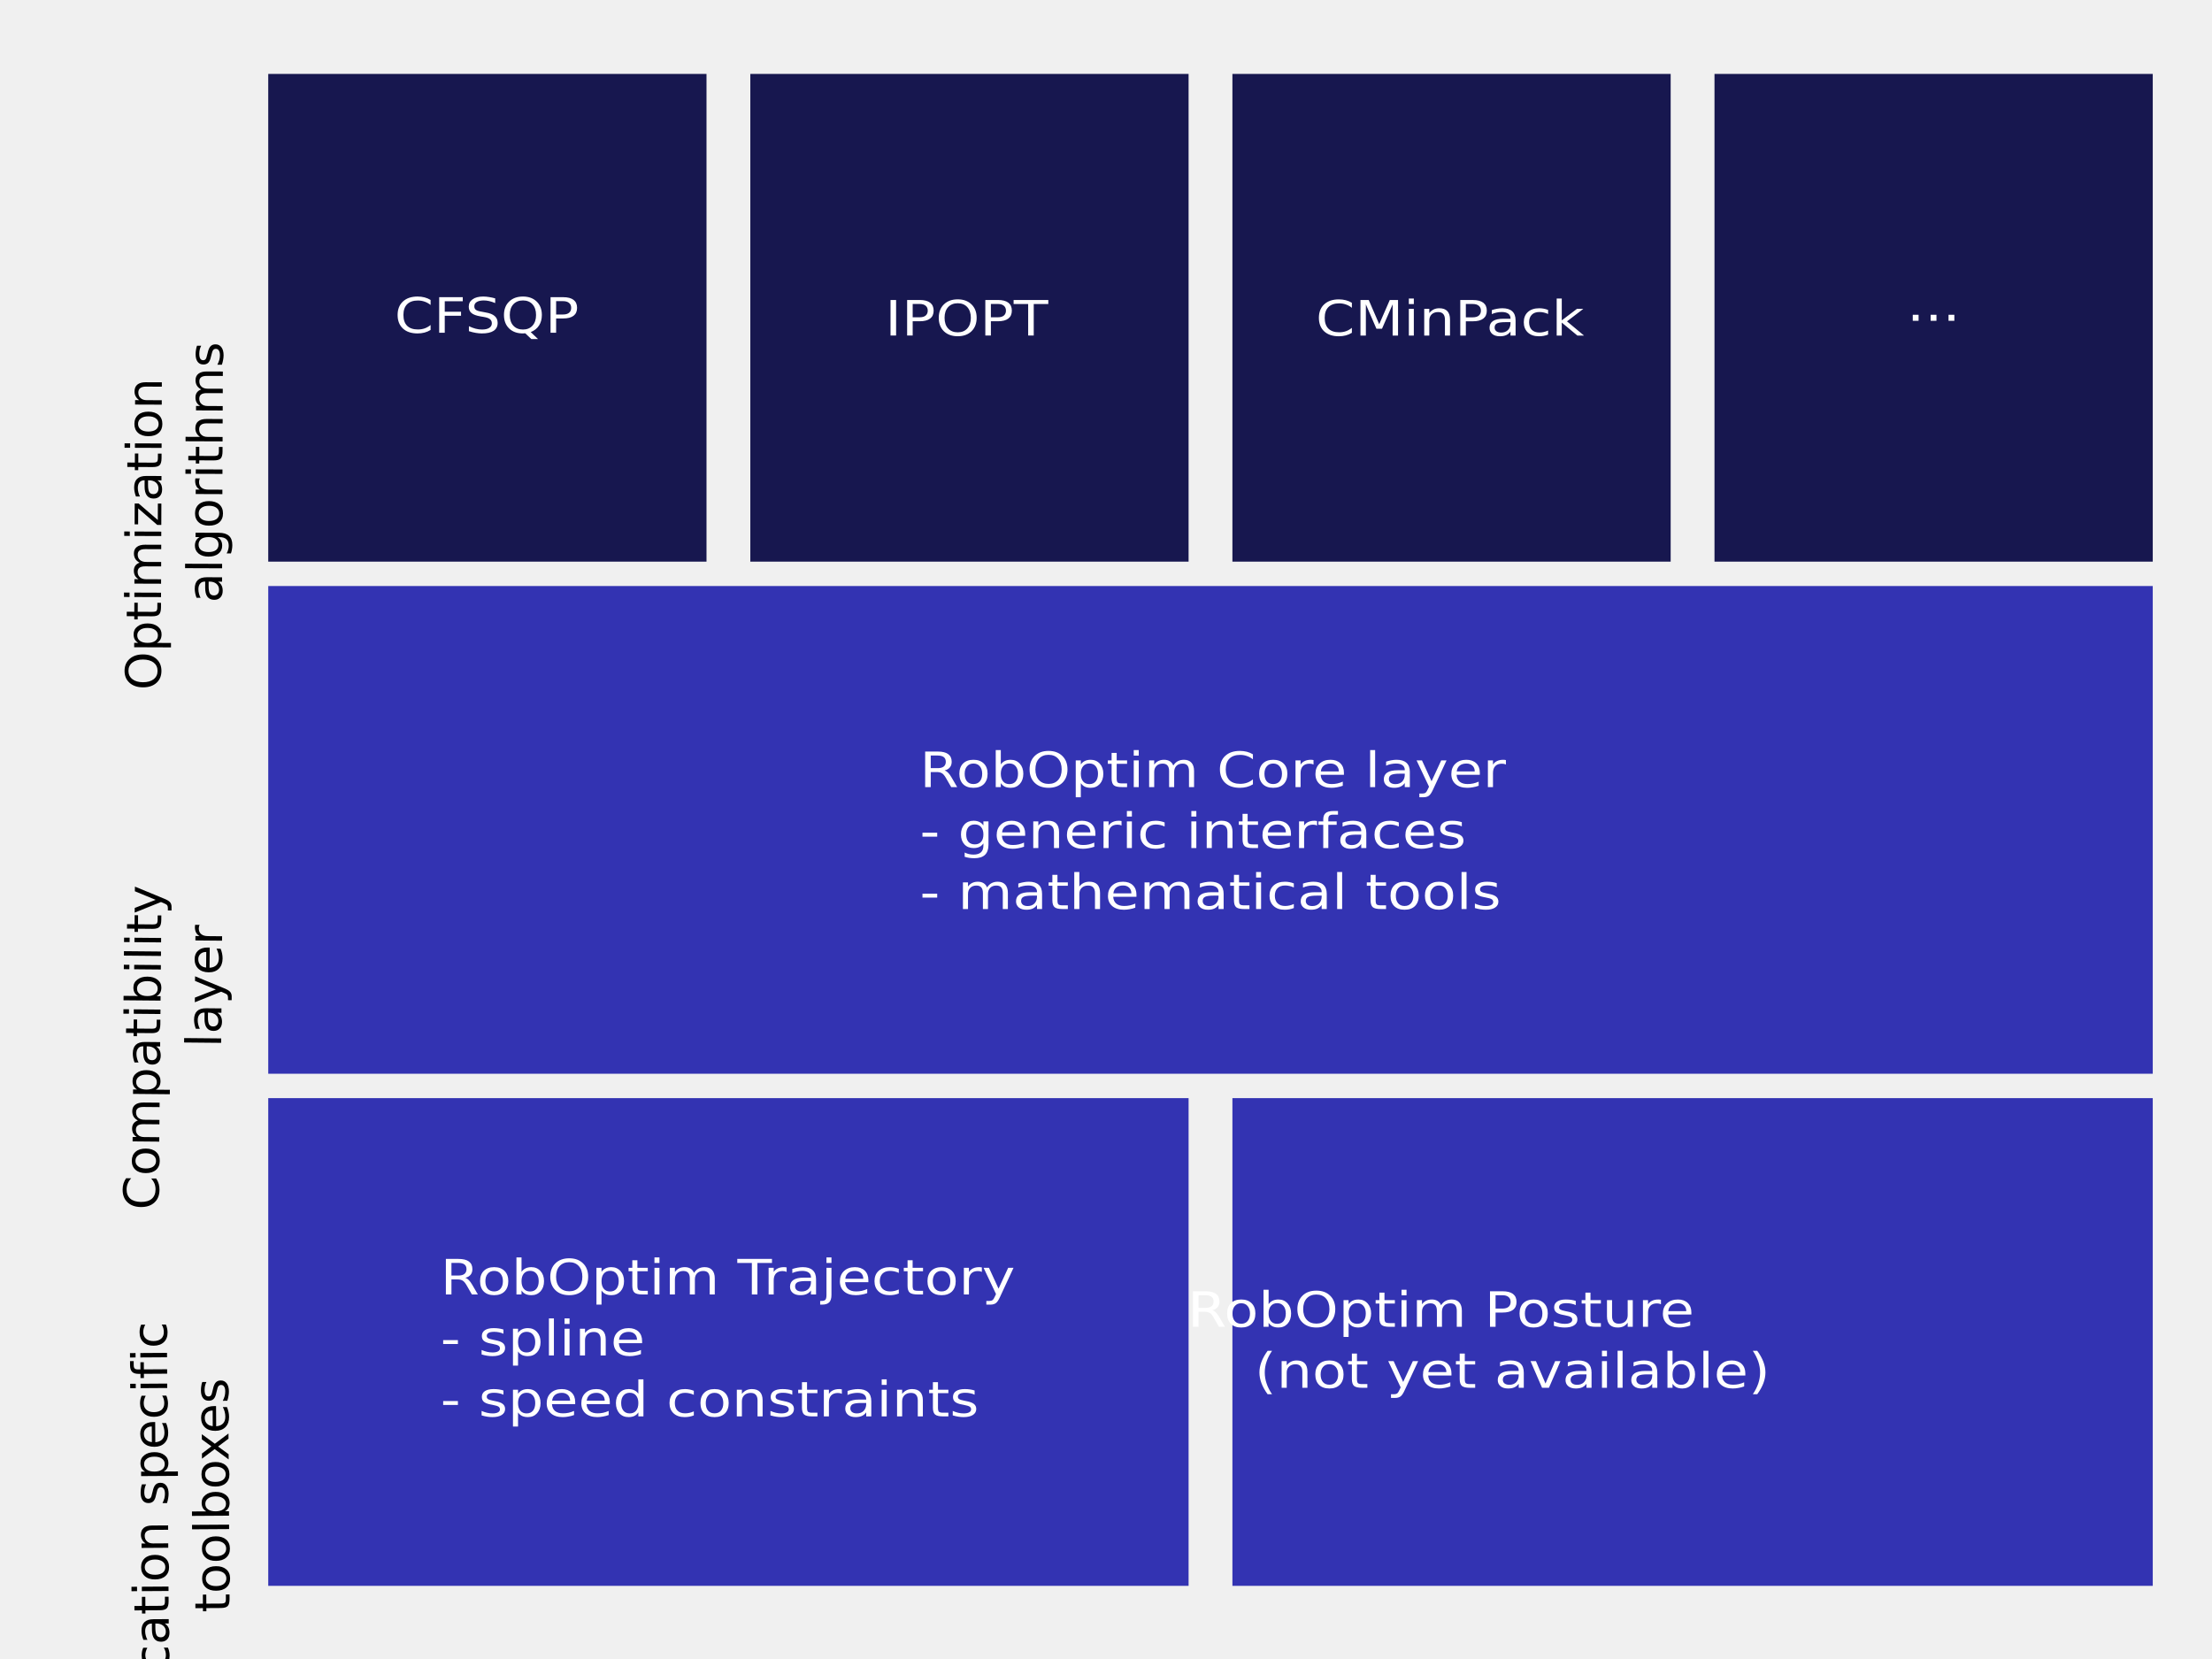
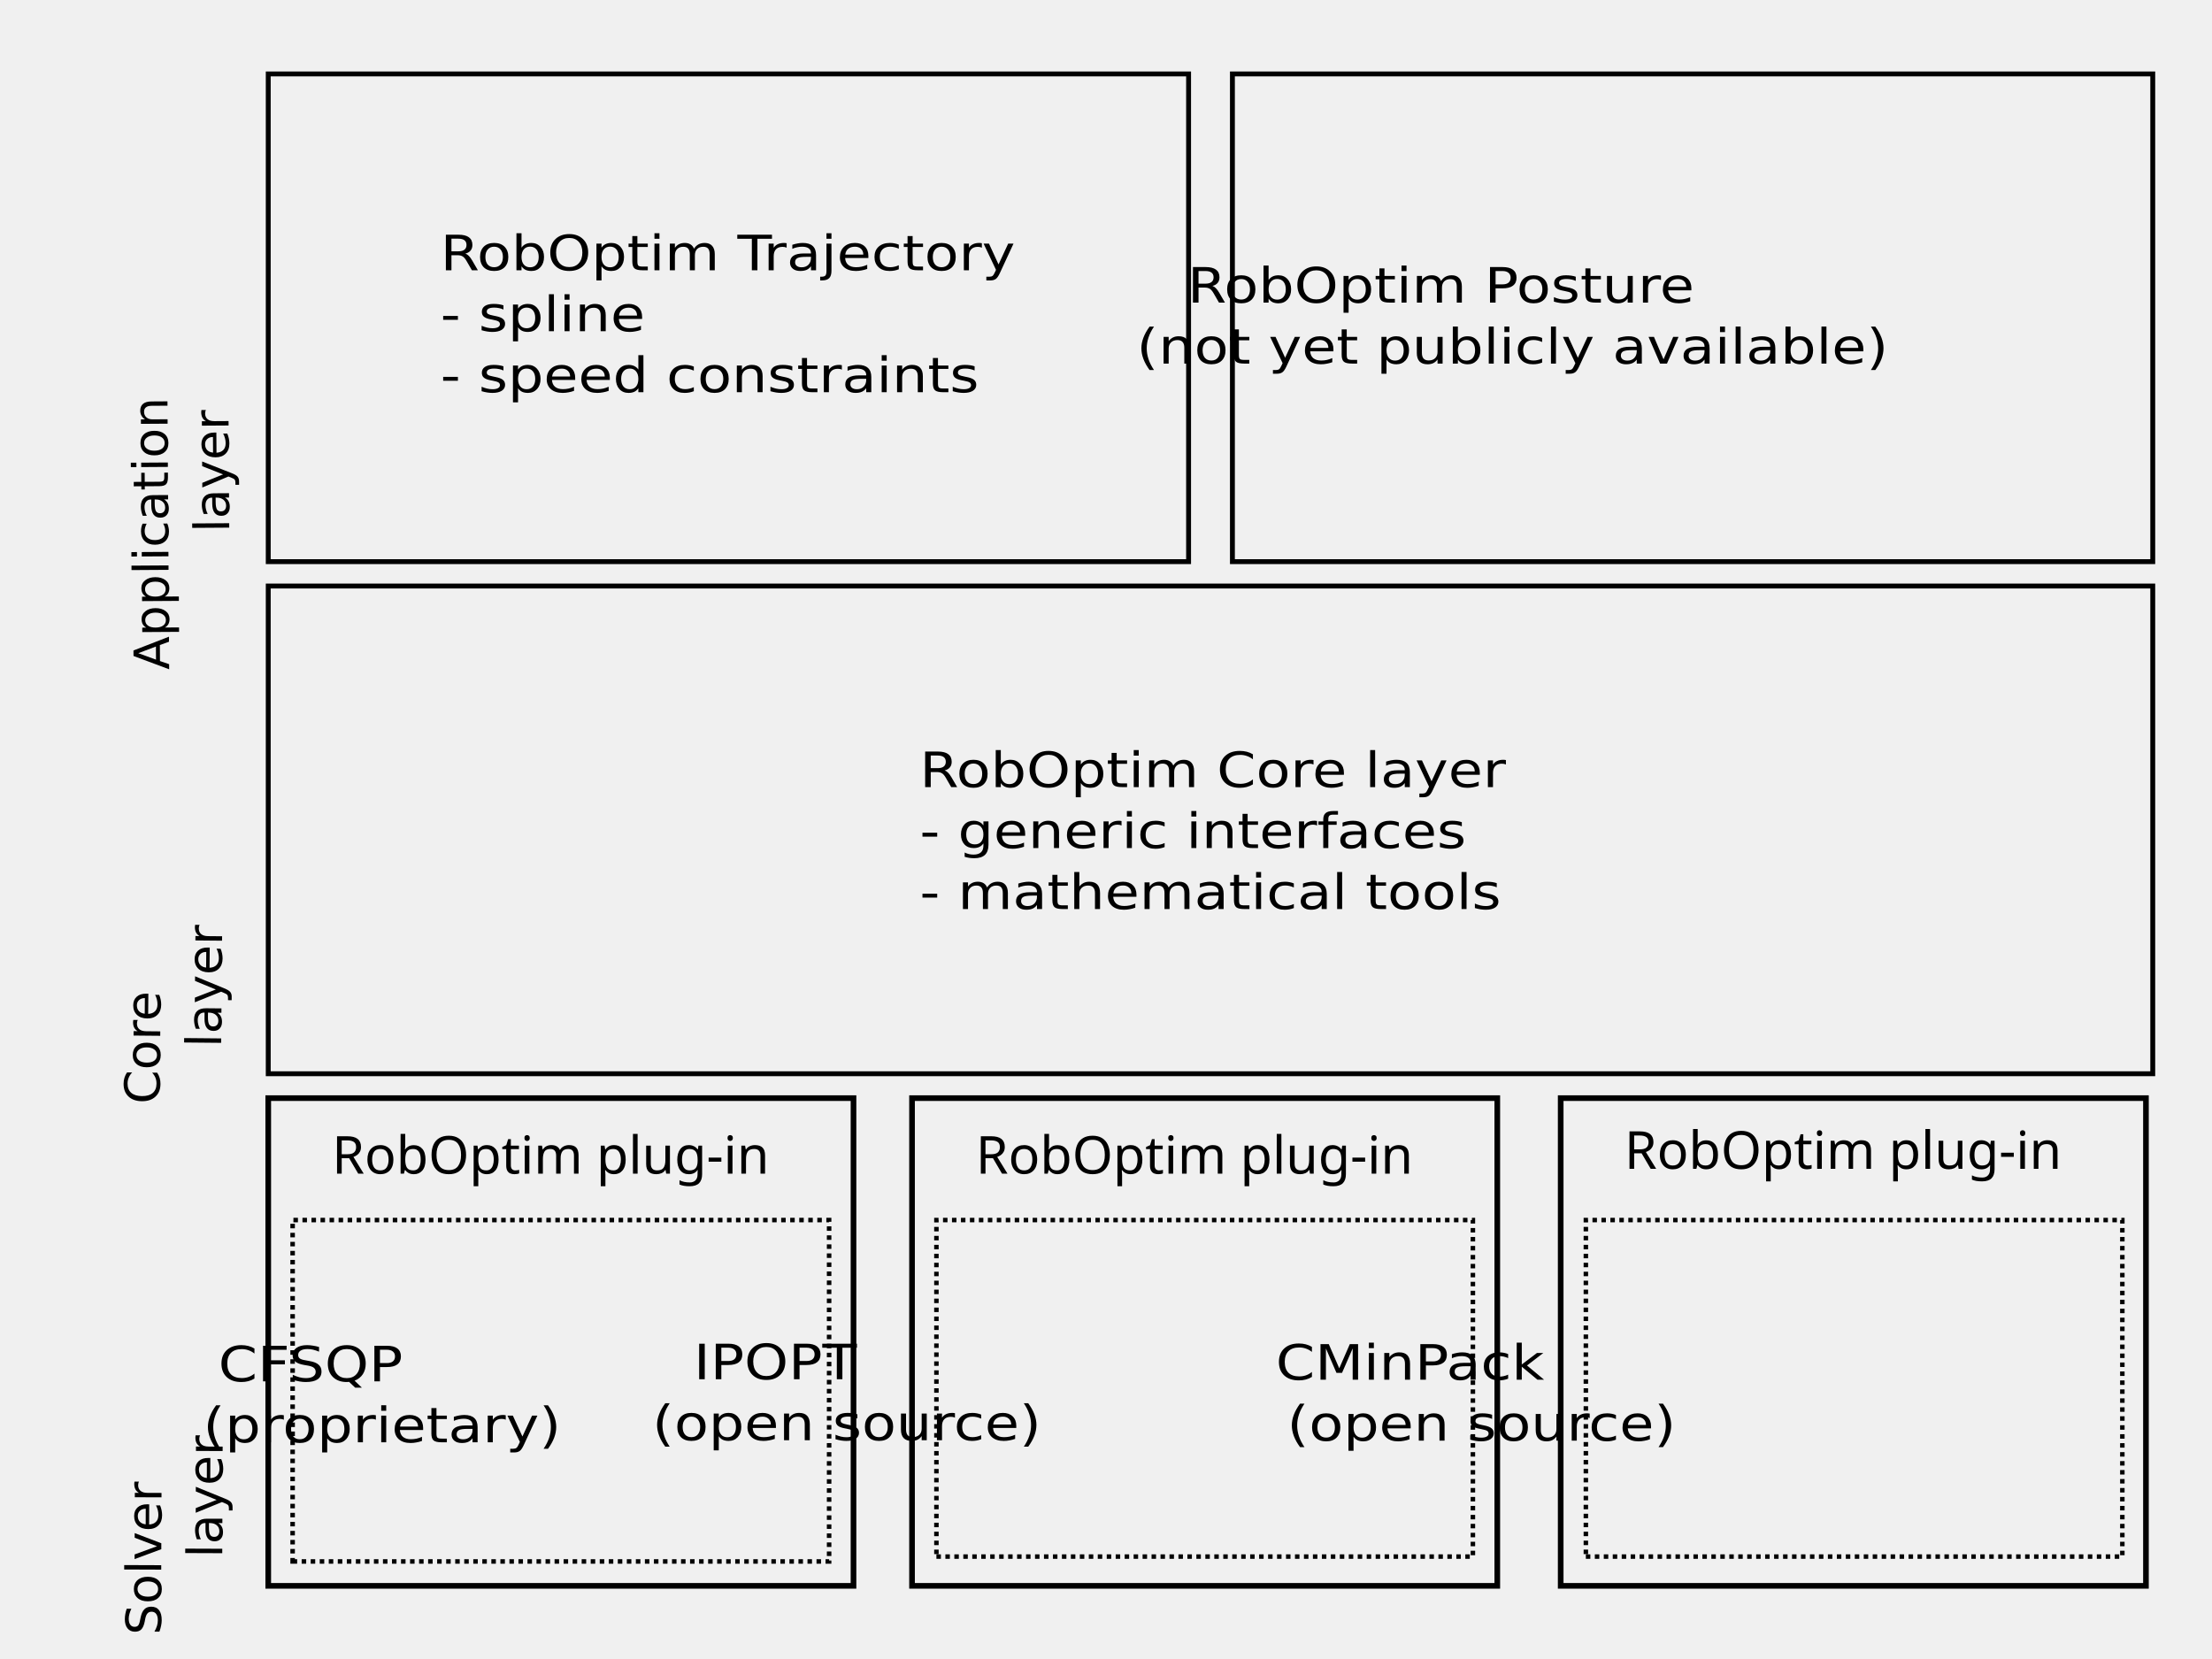
- <svg xmlns="http://www.w3.org/2000/svg" width="453.543" height="340.157" id="svg2" version="1.1">
+ <svg xmlns="http://www.w3.org/2000/svg" xmlns:ns1="http://www.openswatchbook.org/uri/2009/osb" width="453.543" height="340.157" id="svg2" version="1.1">
  <defs id="defs4">
-     </defs>
+     <linearGradient id="linearGradient5492" ns1:paint="solid">
+       <stop style="stop-color:#000000;stop-opacity:1;" offset="0" id="stop5494" />
+     </linearGradient>
+   </defs>
  <g id="layer1" transform="translate(0,-712.2046)">
-     <rect style="fill:#3333b2;fill-opacity:1" id="rect3670" width="386.395" height="100" x="55" y="832.362" />
-     <rect style="fill:#17174f;fill-opacity:1" id="rect3672" width="89.859" height="100" x="55" y="727.362" />
-     <rect style="fill:#17174f;fill-opacity:1" id="rect3672-2" width="89.859" height="100" x="153.845" y="727.362" />
-     <rect style="fill:#17174f;fill-opacity:1" id="rect3672-4" width="89.859" height="100" x="252.691" y="727.362" />
-     <rect style="fill:#17174f;fill-opacity:1" id="rect3672-20" width="89.859" height="100" x="351.536" y="727.362" />
-     <rect style="fill:#3333b2;fill-opacity:1" id="rect3670-8" width="188.705" height="100" x="55" y="937.362" />
-     <rect style="fill:#3333b2;fill-opacity:1" id="rect3670-8-7" width="188.705" height="100" x="252.691" y="937.362" />
-     <text xml:space="preserve" style="font-size:42.959px;font-style:normal;font-weight:normal;fill:#ffffff;fill-opacity:1;stroke:none;font-family:Bitstream Vera Sans" x="175.581" y="938.213" id="text3899" transform="scale(1.073973,0.9311217)">
-       <tspan x="175.581" y="938.213" id="tspan3903" style="font-size:10.74px;fill:#ffffff;fill-opacity:1">RobOptim Core layer</tspan>
-       <tspan x="175.581" y="951.637" style="font-size:10.74px;fill:#ffffff;fill-opacity:1" id="tspan3907">- generic interfaces</tspan>
-       <tspan x="175.581" y="965.062" style="font-size:10.74px;fill:#ffffff;fill-opacity:1" id="tspan3909">- mathematical tools</tspan>
+     <rect style="fill:none;fill-opacity:1;stroke:#000000;stroke-opacity:1" id="rect3670" width="386.395" height="100" x="55" y="832.362" />
+     <rect style="fill:none;stroke:#000000;stroke-opacity:1" id="rect3670-8" width="188.705" height="100" x="55" y="727.362" />
+     <rect style="fill:none;stroke:#000000;stroke-opacity:1" id="rect3670-8-7" width="188.705" height="100" x="252.691" y="727.362" />
+     <text xml:space="preserve" style="font-size:42.959px;font-style:normal;font-weight:normal;fill:#000000;fill-opacity:1;stroke:none;font-family:Bitstream Vera Sans" x="175.581" y="938.213" id="text3899" transform="scale(1.073973,0.9311217)">
+       <tspan x="175.581" y="938.213" id="tspan3903" style="font-size:10.74px;fill:#000000;fill-opacity:1">RobOptim Core layer</tspan>
+       <tspan x="175.581" y="951.637" style="font-size:10.74px;fill:#000000;fill-opacity:1" id="tspan3907">- generic interfaces</tspan>
+       <tspan x="175.581" y="965.062" style="font-size:10.74px;fill:#000000;fill-opacity:1" id="tspan3909">- mathematical tools</tspan>
    </text>
-     <text xml:space="preserve" style="font-size:42.959px;font-style:normal;font-weight:normal;fill:#ffffff;fill-opacity:1;stroke:none;font-family:Bitstream Vera Sans" x="75.301" y="838.159" id="text3911" transform="scale(1.073973,0.9311217)">
-       <tspan id="tspan3913" x="75.301" y="838.159" style="font-size:10.74px;fill:#ffffff;fill-opacity:1">CFSQP</tspan>
+     <text xml:space="preserve" style="font-size:42.959px;font-style:normal;font-weight:normal;text-align:center;text-anchor:middle;fill:#000000;fill-opacity:1;stroke:none;font-family:Bitstream Vera Sans" x="107.082" y="1069.064" id="text3911" transform="scale(1.073973,0.9311217)">
+       <tspan id="tspan3913" x="107.082" y="1069.064" style="font-size:10.74px;text-align:center;text-anchor:middle;fill:#000000;fill-opacity:1">CFSQP</tspan>
+       <tspan x="107.082" y="1082.488" style="font-size:10.74px;text-align:center;text-anchor:middle;fill:#000000;fill-opacity:1" id="tspan3218">(proprietary)</tspan>
    </text>
-     <text xml:space="preserve" style="font-size:42.959px;font-style:normal;font-weight:normal;fill:#ffffff;fill-opacity:1;stroke:none;font-family:Bitstream Vera Sans" x="168.969" y="838.776" id="text3911-8" transform="scale(1.073973,0.9311217)">
-       <tspan id="tspan3913-4" x="168.969" y="838.776" style="font-size:10.74px;fill:#ffffff;fill-opacity:1">IPOPT</tspan>
+     <text xml:space="preserve" style="font-size:42.959px;font-style:normal;font-weight:normal;fill:#000000;fill-opacity:1;stroke:none;font-family:Bitstream Vera Sans;text-anchor:middle;text-align:center" x="232.031" y="1068.606" id="text3911-8" transform="scale(1.073973,0.9311217)">
+       <tspan id="tspan3913-4" x="195.797" y="1068.606" style="font-size:10.74px;fill:#000000;fill-opacity:1;text-anchor:middle;text-align:center">IPOPT</tspan>
+       <tspan x="195.797" y="1082.031" style="font-size:10.74px;fill:#000000;fill-opacity:1;text-anchor:middle;text-align:center" id="tspan3220">(open source)</tspan>
    </text>
-     <text xml:space="preserve" style="font-size:42.959px;font-style:normal;font-weight:normal;fill:#ffffff;fill-opacity:1;stroke:none;font-family:Bitstream Vera Sans" x="251.187" y="838.781" id="text3944" transform="scale(1.073973,0.9311217)">
-       <tspan id="tspan3946" x="251.187" y="838.781" style="font-size:10.74px;fill:#ffffff;fill-opacity:1">CMinPack</tspan>
+     <text xml:space="preserve" style="font-size:42.959px;font-style:normal;font-weight:normal;fill:#000000;fill-opacity:1;stroke:none;font-family:Bitstream Vera Sans;text-anchor:middle;text-align:center" x="353.372" y="1068.7" id="text3944" transform="scale(1.073973,0.9311217)">
+       <tspan id="tspan3946" x="316.979" y="1068.7" style="font-size:10.74px;fill:#000000;fill-opacity:1;text-anchor:middle;text-align:center">CMinPack</tspan>
+       <tspan x="316.979" y="1082.125" style="font-size:10.74px;fill:#000000;fill-opacity:1;text-anchor:middle;text-align:center" id="tspan3222">(open source)</tspan>
    </text>
-     <text xml:space="preserve" style="font-size:42.959px;font-style:normal;font-weight:normal;fill:#ffffff;fill-opacity:1;stroke:none;font-family:Bitstream Vera Sans" x="364.037" y="835.532" id="text3948" transform="scale(1.073973,0.9311217)">
-       <tspan id="tspan3950" x="364.037" y="835.532" style="font-size:10.74px;fill:#ffffff;fill-opacity:1">...</tspan>
+     <text xml:space="preserve" style="font-size:42.959px;font-style:normal;font-weight:normal;fill:#000000;fill-opacity:1;stroke:none;font-family:Bitstream Vera Sans" x="84.079" y="824.404" id="text3973" transform="scale(1.073973,0.9311217)">
+       <tspan id="tspan3975" x="84.079" y="824.404" style="font-size:10.74px;fill:#000000;fill-opacity:1">RobOptim Trajectory</tspan>
+       <tspan x="84.079" y="837.829" style="font-size:10.74px;fill:#000000;fill-opacity:1" id="tspan4017">- spline</tspan>
+       <tspan x="84.079" y="851.254" style="font-size:10.74px;fill:#000000;fill-opacity:1" id="tspan4021">- speed constraints</tspan>
    </text>
-     <text xml:space="preserve" style="font-size:42.959px;font-style:normal;font-weight:normal;fill:#ffffff;fill-opacity:1;stroke:none;font-family:Bitstream Vera Sans" x="84.079" y="1049.939" id="text3973" transform="scale(1.073973,0.9311217)">
-       <tspan id="tspan3975" x="84.079" y="1049.939" style="font-size:10.74px;fill:#ffffff;fill-opacity:1">RobOptim Trajectory</tspan>
-       <tspan x="84.079" y="1063.363" style="font-size:10.74px;fill:#ffffff;fill-opacity:1" id="tspan4017">- spline</tspan>
-       <tspan x="84.079" y="1076.788" style="font-size:10.74px;fill:#ffffff;fill-opacity:1" id="tspan4021">- speed constraints</tspan>
+     <text xml:space="preserve" style="font-size:42.959px;font-style:normal;font-weight:normal;text-align:center;line-height:125%;writing-mode:lr-tb;text-anchor:middle;fill:#000000;fill-opacity:1;stroke:none;font-family:Bitstream Vera Sans" x="322.888" y="831.525" id="text3977" transform="scale(1.073973,0.9311217)">
+       <tspan x="322.888" y="831.525" style="font-size:10.74px;text-align:center;line-height:125%;writing-mode:lr-tb;text-anchor:middle;fill:#000000;fill-opacity:1" id="tspan4013">RobOptim Posture</tspan>
+       <tspan x="322.888" y="844.95" style="font-size:10.74px;text-align:center;line-height:125%;writing-mode:lr-tb;text-anchor:middle;fill:#000000;fill-opacity:1" id="tspan3032">(not yet publicly available)</tspan>
    </text>
-     <text xml:space="preserve" style="font-size:42.959px;font-style:normal;font-weight:normal;text-align:center;line-height:125%;writing-mode:lr-tb;text-anchor:middle;fill:#ffffff;fill-opacity:1;stroke:none;font-family:Bitstream Vera Sans" x="322.888" y="1057.06" id="text3977" transform="scale(1.073973,0.9311217)">
-       <tspan x="322.888" y="1057.06" style="font-size:10.74px;text-align:center;line-height:125%;writing-mode:lr-tb;text-anchor:middle;fill:#ffffff;fill-opacity:1" id="tspan4013">RobOptim Posture</tspan>
-       <tspan x="322.888" y="1070.485" style="font-size:10.74px;text-align:center;line-height:125%;writing-mode:lr-tb;text-anchor:middle;fill:#ffffff;fill-opacity:1" id="tspan3032">(not yet available)</tspan>
-     </text>
-     <text xml:space="preserve" style="font-size:40px;font-style:normal;font-weight:normal;text-align:center;line-height:125%;writing-mode:lr-tb;text-anchor:middle;fill:#000000;fill-opacity:1;stroke:none;font-family:Bitstream Vera Sans" x="-777.094" y="36.138" id="text3985" transform="matrix(0.00373789,-0.999993,0.999993,0.00373789,0,0)">
-       <tspan id="tspan3987" x="-777.094" y="36.138" style="font-size:10px;text-align:center;line-height:125%;writing-mode:lr-tb;text-anchor:middle">Optimization</tspan>
-       <tspan x="-777.094" y="48.638" style="font-size:10px;text-align:center;line-height:125%;writing-mode:lr-tb;text-anchor:middle" id="tspan3997">algorithms</tspan>
+     <text xml:space="preserve" style="font-size:40px;font-style:normal;font-weight:normal;text-align:center;line-height:125%;writing-mode:lr-tb;text-anchor:middle;fill:#000000;fill-opacity:1;stroke:none;font-family:Bitstream Vera Sans" x="-987.094" y="36.923" id="text3985" transform="matrix(0.00373789,-0.999993,0.999993,0.00373789,0,0)">
+       <tspan id="tspan3987" x="-987.094" y="36.923" style="font-size:10px;text-align:center;line-height:125%;writing-mode:lr-tb;text-anchor:middle">Solver</tspan>
+       <tspan x="-987.094" y="49.423" style="font-size:10px;text-align:center;line-height:125%;writing-mode:lr-tb;text-anchor:middle" id="tspan3997">layer</tspan>
    </text>
    <text xml:space="preserve" style="font-size:40px;font-style:normal;font-weight:normal;text-align:center;line-height:125%;writing-mode:lr-tb;text-anchor:middle;fill:#000000;fill-opacity:1;stroke:none;font-family:Bitstream Vera Sans" x="-882.177" y="41.317" id="text3989" transform="matrix(0.00915541,-0.9999581,0.9999581,0.00915541,0,0)">
-       <tspan id="tspan3991" x="-882.177" y="41.317" style="font-size:10px;text-align:center;line-height:125%;writing-mode:lr-tb;text-anchor:middle">Compatibility</tspan>
+       <tspan id="tspan3991" x="-882.177" y="41.317" style="font-size:10px;text-align:center;line-height:125%;writing-mode:lr-tb;text-anchor:middle">Core</tspan>
      <tspan x="-882.177" y="53.817" style="font-size:10px;text-align:center;line-height:125%;writing-mode:lr-tb;text-anchor:middle" id="tspan3999">layer</tspan>
    </text>
-     <text xml:space="preserve" style="font-size:40px;font-style:normal;font-weight:normal;text-align:center;line-height:125%;writing-mode:lr-tb;text-anchor:middle;fill:#000000;fill-opacity:1;stroke:none;font-family:Bitstream Vera Sans" x="-987.272" y="27.918" id="text3993" transform="matrix(-0.00639116,-0.9999796,0.9999796,-0.00639116,0,0)">
-       <tspan id="tspan3995" x="-987.272" y="27.918" style="font-size:10px;text-align:center;line-height:125%;writing-mode:lr-tb;text-anchor:middle">Application specific</tspan>
-       <tspan x="-987.272" y="40.418" style="font-size:10px;text-align:center;line-height:125%;writing-mode:lr-tb;text-anchor:middle" id="tspan4001">toolboxes</tspan>
+     <text xml:space="preserve" style="font-size:40px;font-style:normal;font-weight:normal;text-align:center;line-height:125%;writing-mode:lr-tb;text-anchor:middle;fill:#000000;fill-opacity:1;stroke:none;font-family:Bitstream Vera Sans" x="-777.278" y="29.26" id="text3993" transform="matrix(-0.00639116,-0.9999796,0.9999796,-0.00639116,0,0)">
+       <tspan id="tspan3995" x="-777.278" y="29.26" style="font-size:10px;text-align:center;line-height:125%;writing-mode:lr-tb;text-anchor:middle">Application</tspan>
+       <tspan x="-777.278" y="41.76" style="font-size:10px;text-align:center;line-height:125%;writing-mode:lr-tb;text-anchor:middle" id="tspan4001">layer</tspan>
+     </text>
+     <rect style="fill:none;stroke:#000000;stroke-width:0.926;stroke-miterlimit:4;stroke-opacity:1;stroke-dasharray:0.926, 0.926;stroke-dashoffset:0" id="rect3672-1" width="110" height="70" x="60" y="-1032.362" transform="scale(1,-1)" />
+     <rect style="fill:none;stroke:#000000;stroke-width:1.156;stroke-opacity:1" id="rect3672-2-3" width="120" height="100" x="55" y="937.362" />
+     <rect style="fill:none;stroke:#000000;stroke-width:1.156;stroke-opacity:1" id="rect3672-2-3-0" width="120" height="100" x="187" y="937.362" />
+     <rect style="fill:none;stroke:#000000;stroke-width:1.156;stroke-opacity:1" id="rect3672-2-3-0-5" width="120" height="100" x="320" y="937.362" />
+     <rect style="fill:none;stroke:#000000;stroke-width:0.919;stroke-miterlimit:4;stroke-opacity:1;stroke-dasharray:0.919, 0.919;stroke-dashoffset:0" id="rect3672-1-2" width="110" height="69" x="192" y="-1031.362" transform="scale(1,-1)" />
+     <rect style="fill:none;stroke:#000000;stroke-width:0.919;stroke-miterlimit:4;stroke-opacity:1;stroke-dasharray:0.919, 0.919;stroke-dashoffset:0" id="rect3672-1-2-7" width="110" height="69" x="325.16" y="-1031.362" transform="scale(1,-1)" />
+     <text xml:space="preserve" style="font-size:10.73px;font-style:normal;font-weight:normal;line-height:125%;letter-spacing:0px;word-spacing:0px;fill:#000000;fill-opacity:1;stroke:none;font-family:Sans" x="68.064" y="952.852" id="text3169">
+       <tspan id="tspan3171" x="68.064" y="952.852">RobOptim plug-in</tspan>
+     </text>
+     <text xml:space="preserve" style="font-size:10.73px;font-style:normal;font-weight:normal;line-height:125%;letter-spacing:0px;word-spacing:0px;fill:#000000;fill-opacity:1;stroke:none;font-family:Sans" x="200.064" y="952.852" id="text3169-2">
+       <tspan id="tspan3171-6" x="200.064" y="952.852">RobOptim plug-in</tspan>
+     </text>
+     <text xml:space="preserve" style="font-size:10.73px;font-style:normal;font-weight:normal;line-height:125%;letter-spacing:0px;word-spacing:0px;fill:#000000;fill-opacity:1;stroke:none;font-family:Sans" x="333.064" y="951.852" id="text3169-2-0">
+       <tspan id="tspan3171-6-4" x="333.064" y="951.852">RobOptim plug-in</tspan>
    </text>
  </g>
</svg>
